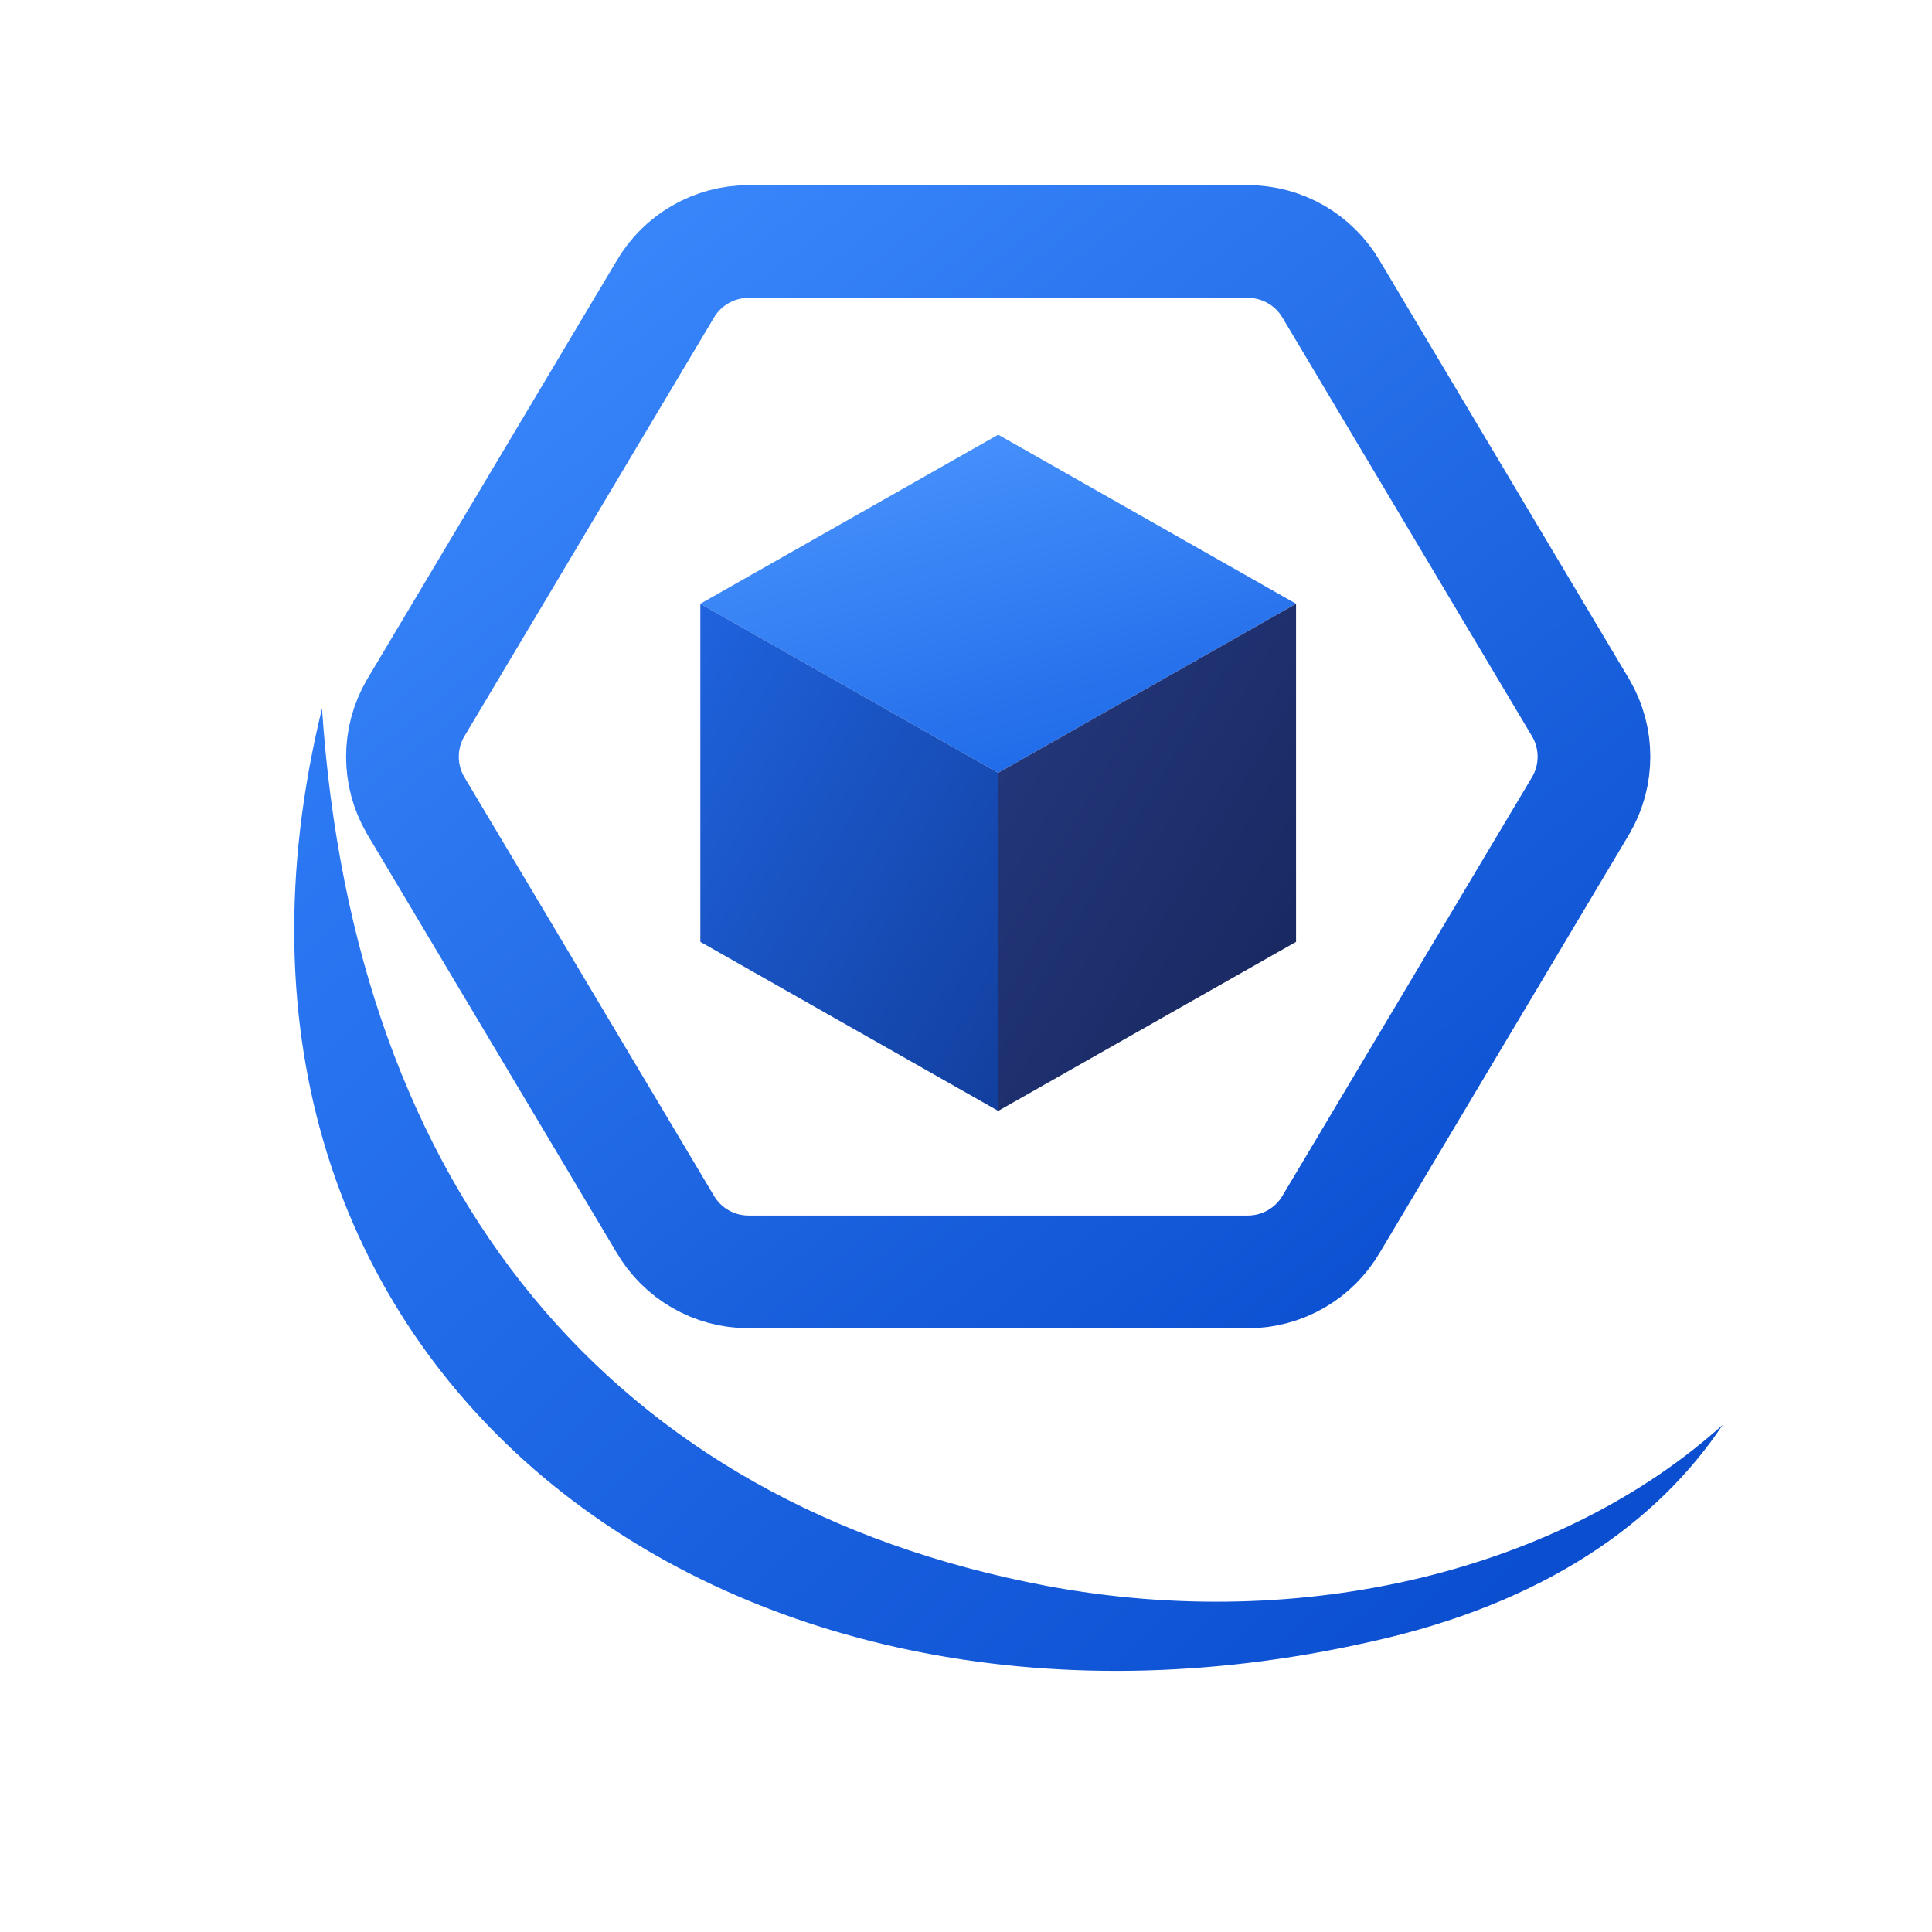
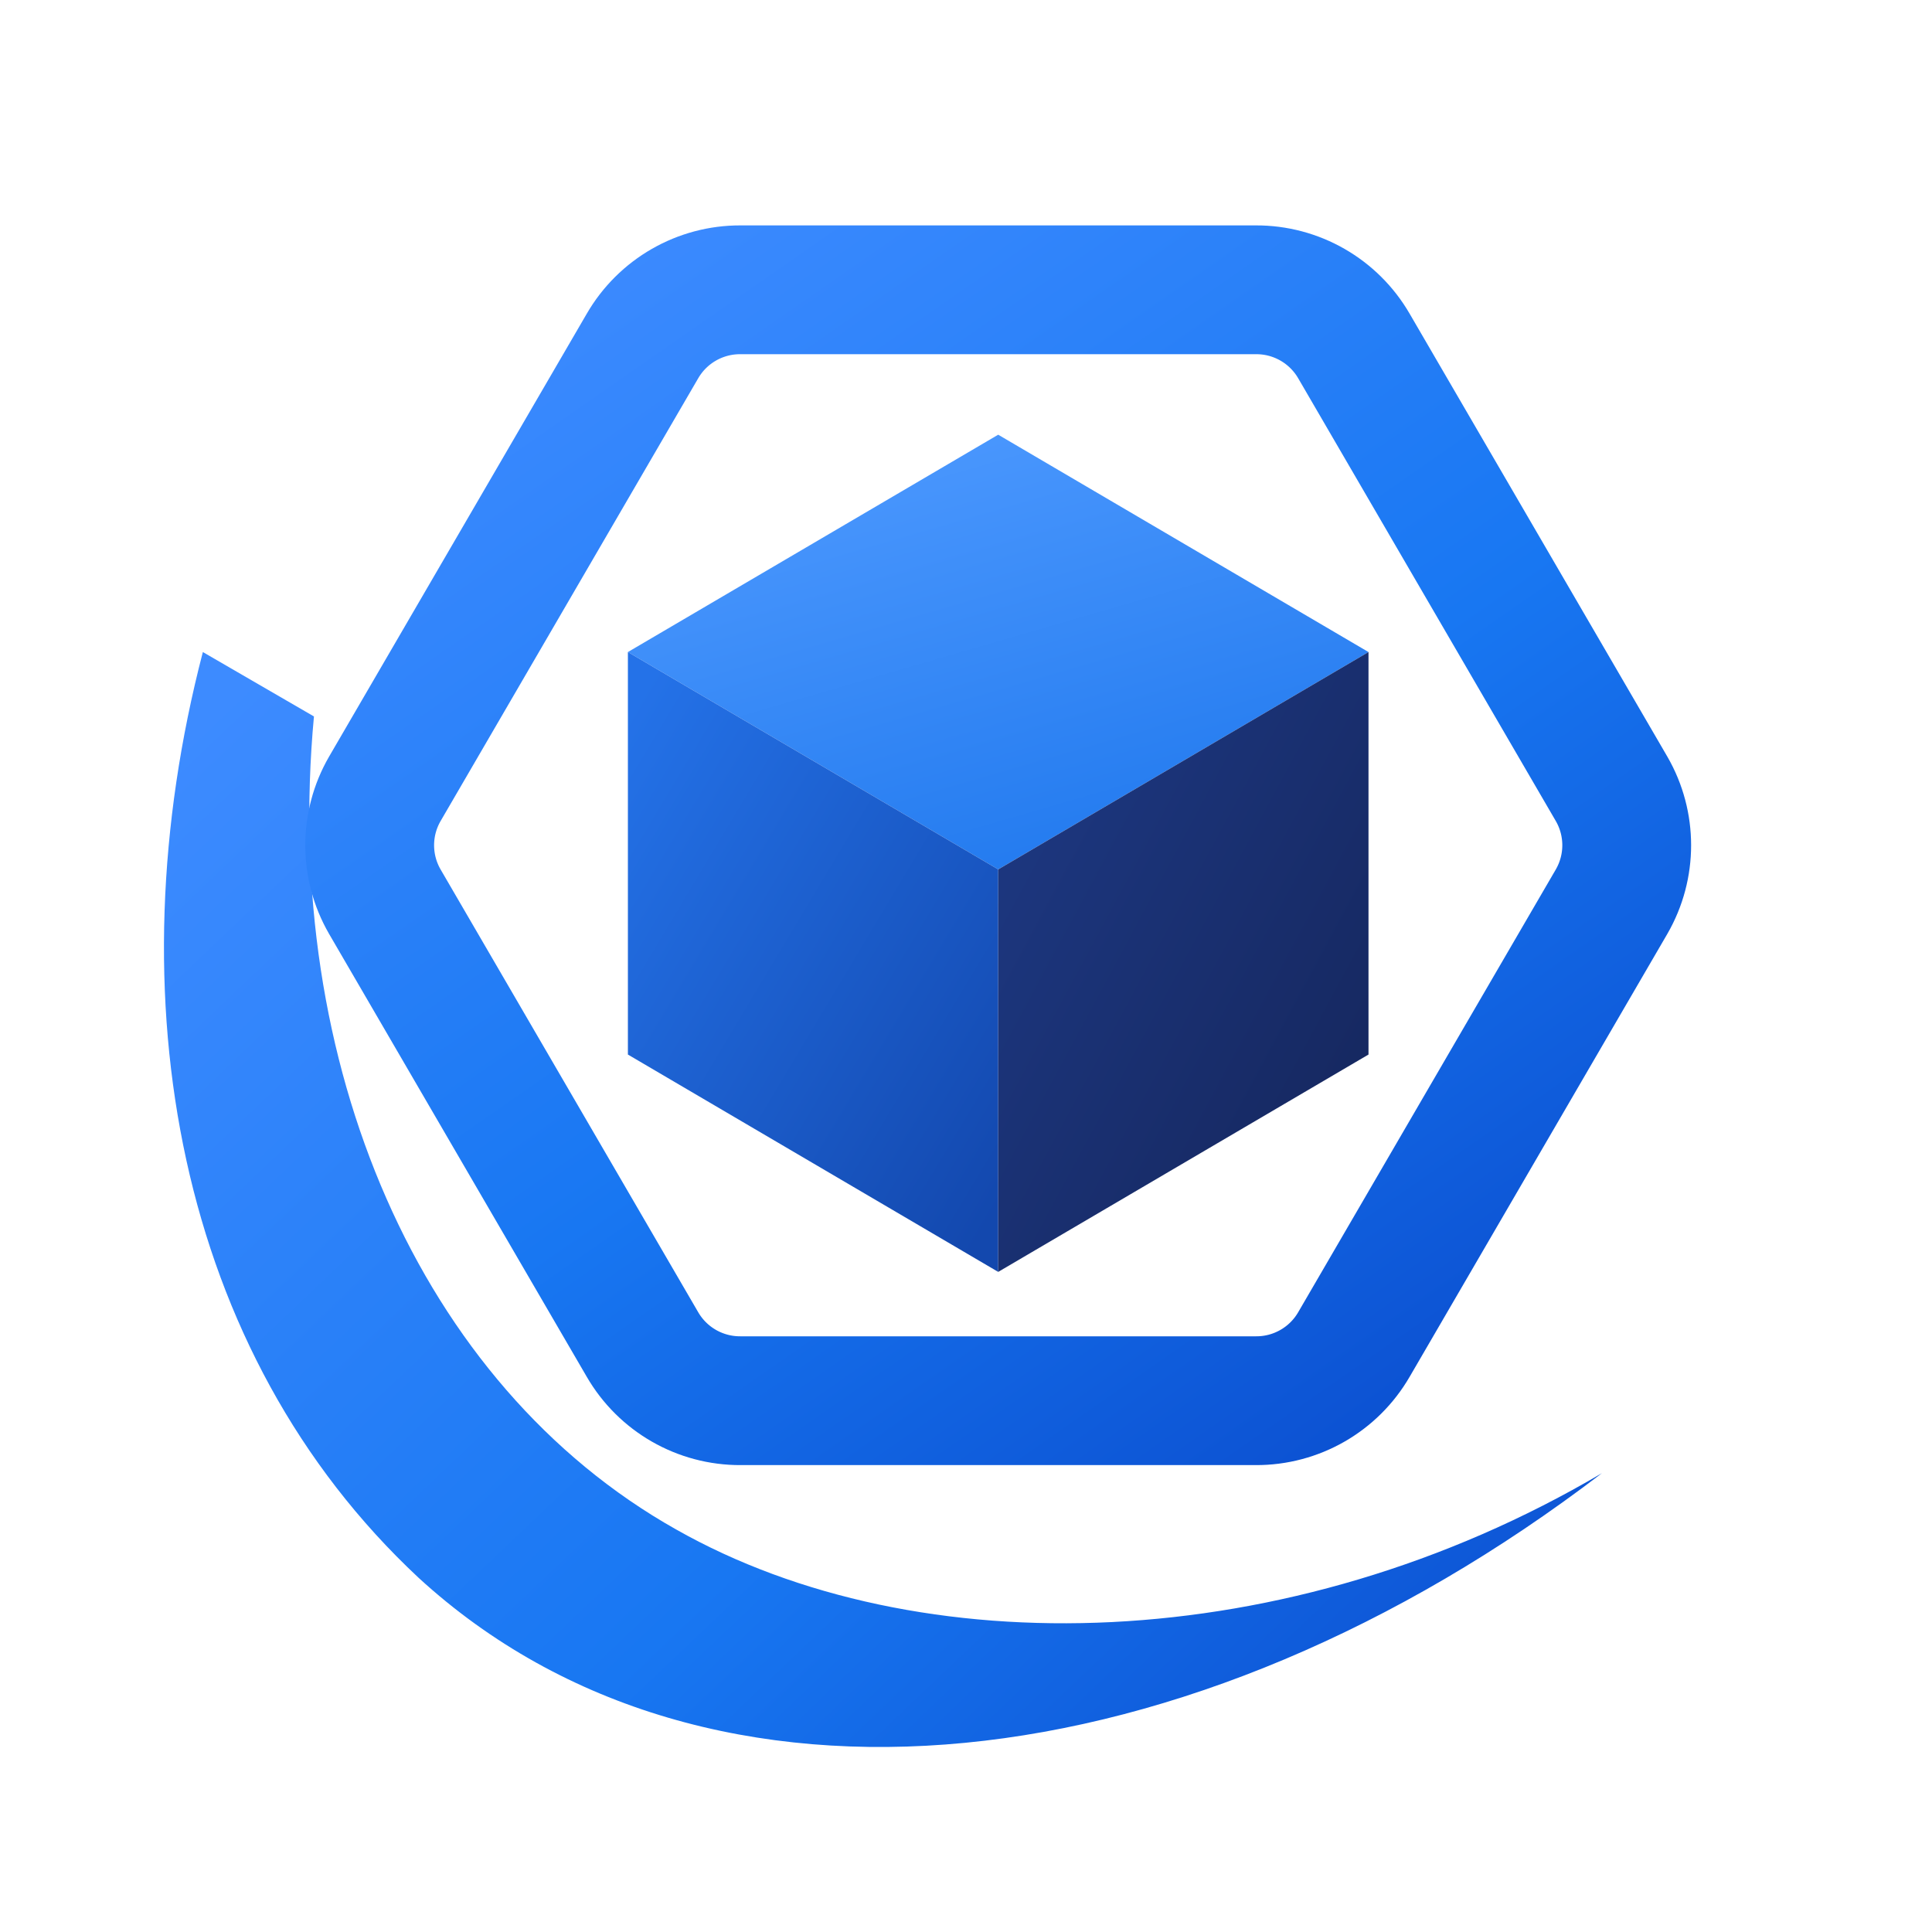
<svg xmlns="http://www.w3.org/2000/svg" viewBox="0 0 120 120" role="img" aria-label="SafeNest">
  <defs>
-     <linearGradient id="sn-shell" x1="0" y1="0" x2="0.9" y2="1">
+     <linearGradient id="sn-shell" x1="0.1" y1="0" x2="0.9" y2="1">
      <stop offset="0" stop-color="#3D8BFF" />
+       <stop offset="0.55" stop-color="#1877F2" />
      <stop offset="1" stop-color="#0B4FD0" />
    </linearGradient>
-     <linearGradient id="sn-top" x1="0.1" y1="0" x2="0.6" y2="1">
-       <stop offset="0" stop-color="#4C97FF" />
-       <stop offset="1" stop-color="#1F6AE8" />
+     <linearGradient id="sn-top" x1="0.2" y1="0" x2="0.7" y2="1">
+       <stop offset="0" stop-color="#4E9AFF" />
+       <stop offset="1" stop-color="#2179EE" />
    </linearGradient>
-     <linearGradient id="sn-left" x1="0" y1="0" x2="1" y2="1">
-       <stop offset="0" stop-color="#1F63DE" />
-       <stop offset="1" stop-color="#123F9E" />
+     <linearGradient id="sn-left" x1="0" y1="0.1" x2="0.9" y2="1">
+       <stop offset="0" stop-color="#2472E8" />
+       <stop offset="1" stop-color="#1348AE" />
    </linearGradient>
-     <linearGradient id="sn-right" x1="0" y1="0" x2="1" y2="1">
-       <stop offset="0" stop-color="#25397F" />
-       <stop offset="1" stop-color="#16265C" />
+     <linearGradient id="sn-right" x1="0" y1="0" x2="1" y2="0.9">
+       <stop offset="0" stop-color="#1E3A86" />
+       <stop offset="1" stop-color="#15265C" />
    </linearGradient>
-     <linearGradient id="sn-sweep" x1="0" y1="0" x2="1" y2="0.7">
-       <stop offset="0" stop-color="#2E7BF6" />
+     <linearGradient id="sn-sweep" x1="0" y1="0.1" x2="1" y2="0.9">
+       <stop offset="0" stop-color="#3D8BFF" />
+       <stop offset="0.6" stop-color="#1877F2" />
      <stop offset="1" stop-color="#0B4FD0" />
    </linearGradient>
  </defs>
-   <path d="M20 44 C10 85 45 111 85 102 C96 99.6 103 94.5 107 88.5            C97 97.5 81 101.5 65 98.5 C38 93.4 22 74 20 44 Z" fill="url(#sn-sweep)" />
-   <path d="M46.5 15 H77.5 A6 6 0 0 1 82.7 18 L98.2 44 A6 6 0 0 1 98.2 50            L82.7 76 A6 6 0 0 1 77.5 79 H46.5 A6 6 0 0 1 41.3 76 L25.8 50            A6 6 0 0 1 25.8 44 L41.3 18 A6 6 0 0 1 46.5 15 Z" fill="none" stroke="url(#sn-shell)" stroke-width="7" stroke-linejoin="round" />
-   <path d="M62 27 L80.5 37.5 L62 48 L43.5 37.5 Z" fill="url(#sn-top)" />
-   <path d="M43.5 37.5 L62 48 L62 69 L43.5 58.5 Z" fill="url(#sn-left)" />
-   <path d="M80.5 37.5 L62 48 L62 69 L80.5 58.5 Z" fill="url(#sn-right)" />
+   <path d="M12.6 40.5            C7 62 11 84 26 98            C44 114.5 74 111 99.5 91.5            C80 103 57 103.5 42 95            C26 86 17.5 66 19.5 44.5 Z" fill="url(#sn-sweep)" />
+   <path d="M46 18 H78 A7 7 0 0 1 84.1 21.5 L100.1 49 A7 7 0 0 1 100.1 56            L84.1 83.5 A7 7 0 0 1 78 87 H46 A7 7 0 0 1 39.9 83.5 L23.9 56            A7 7 0 0 1 23.9 49 L39.9 21.5 A7 7 0 0 1 46 18 Z" fill="none" stroke="url(#sn-shell)" stroke-width="8" stroke-linejoin="round" />
+   <path d="M62 27 L85 40.5 L62 54 L39 40.5 Z" fill="url(#sn-top)" />
+   <path d="M39 40.5 L62 54 L62 79 L39 65.5 Z" fill="url(#sn-left)" />
+   <path d="M85 40.5 L62 54 L62 79 L85 65.5 Z" fill="url(#sn-right)" />
</svg>
